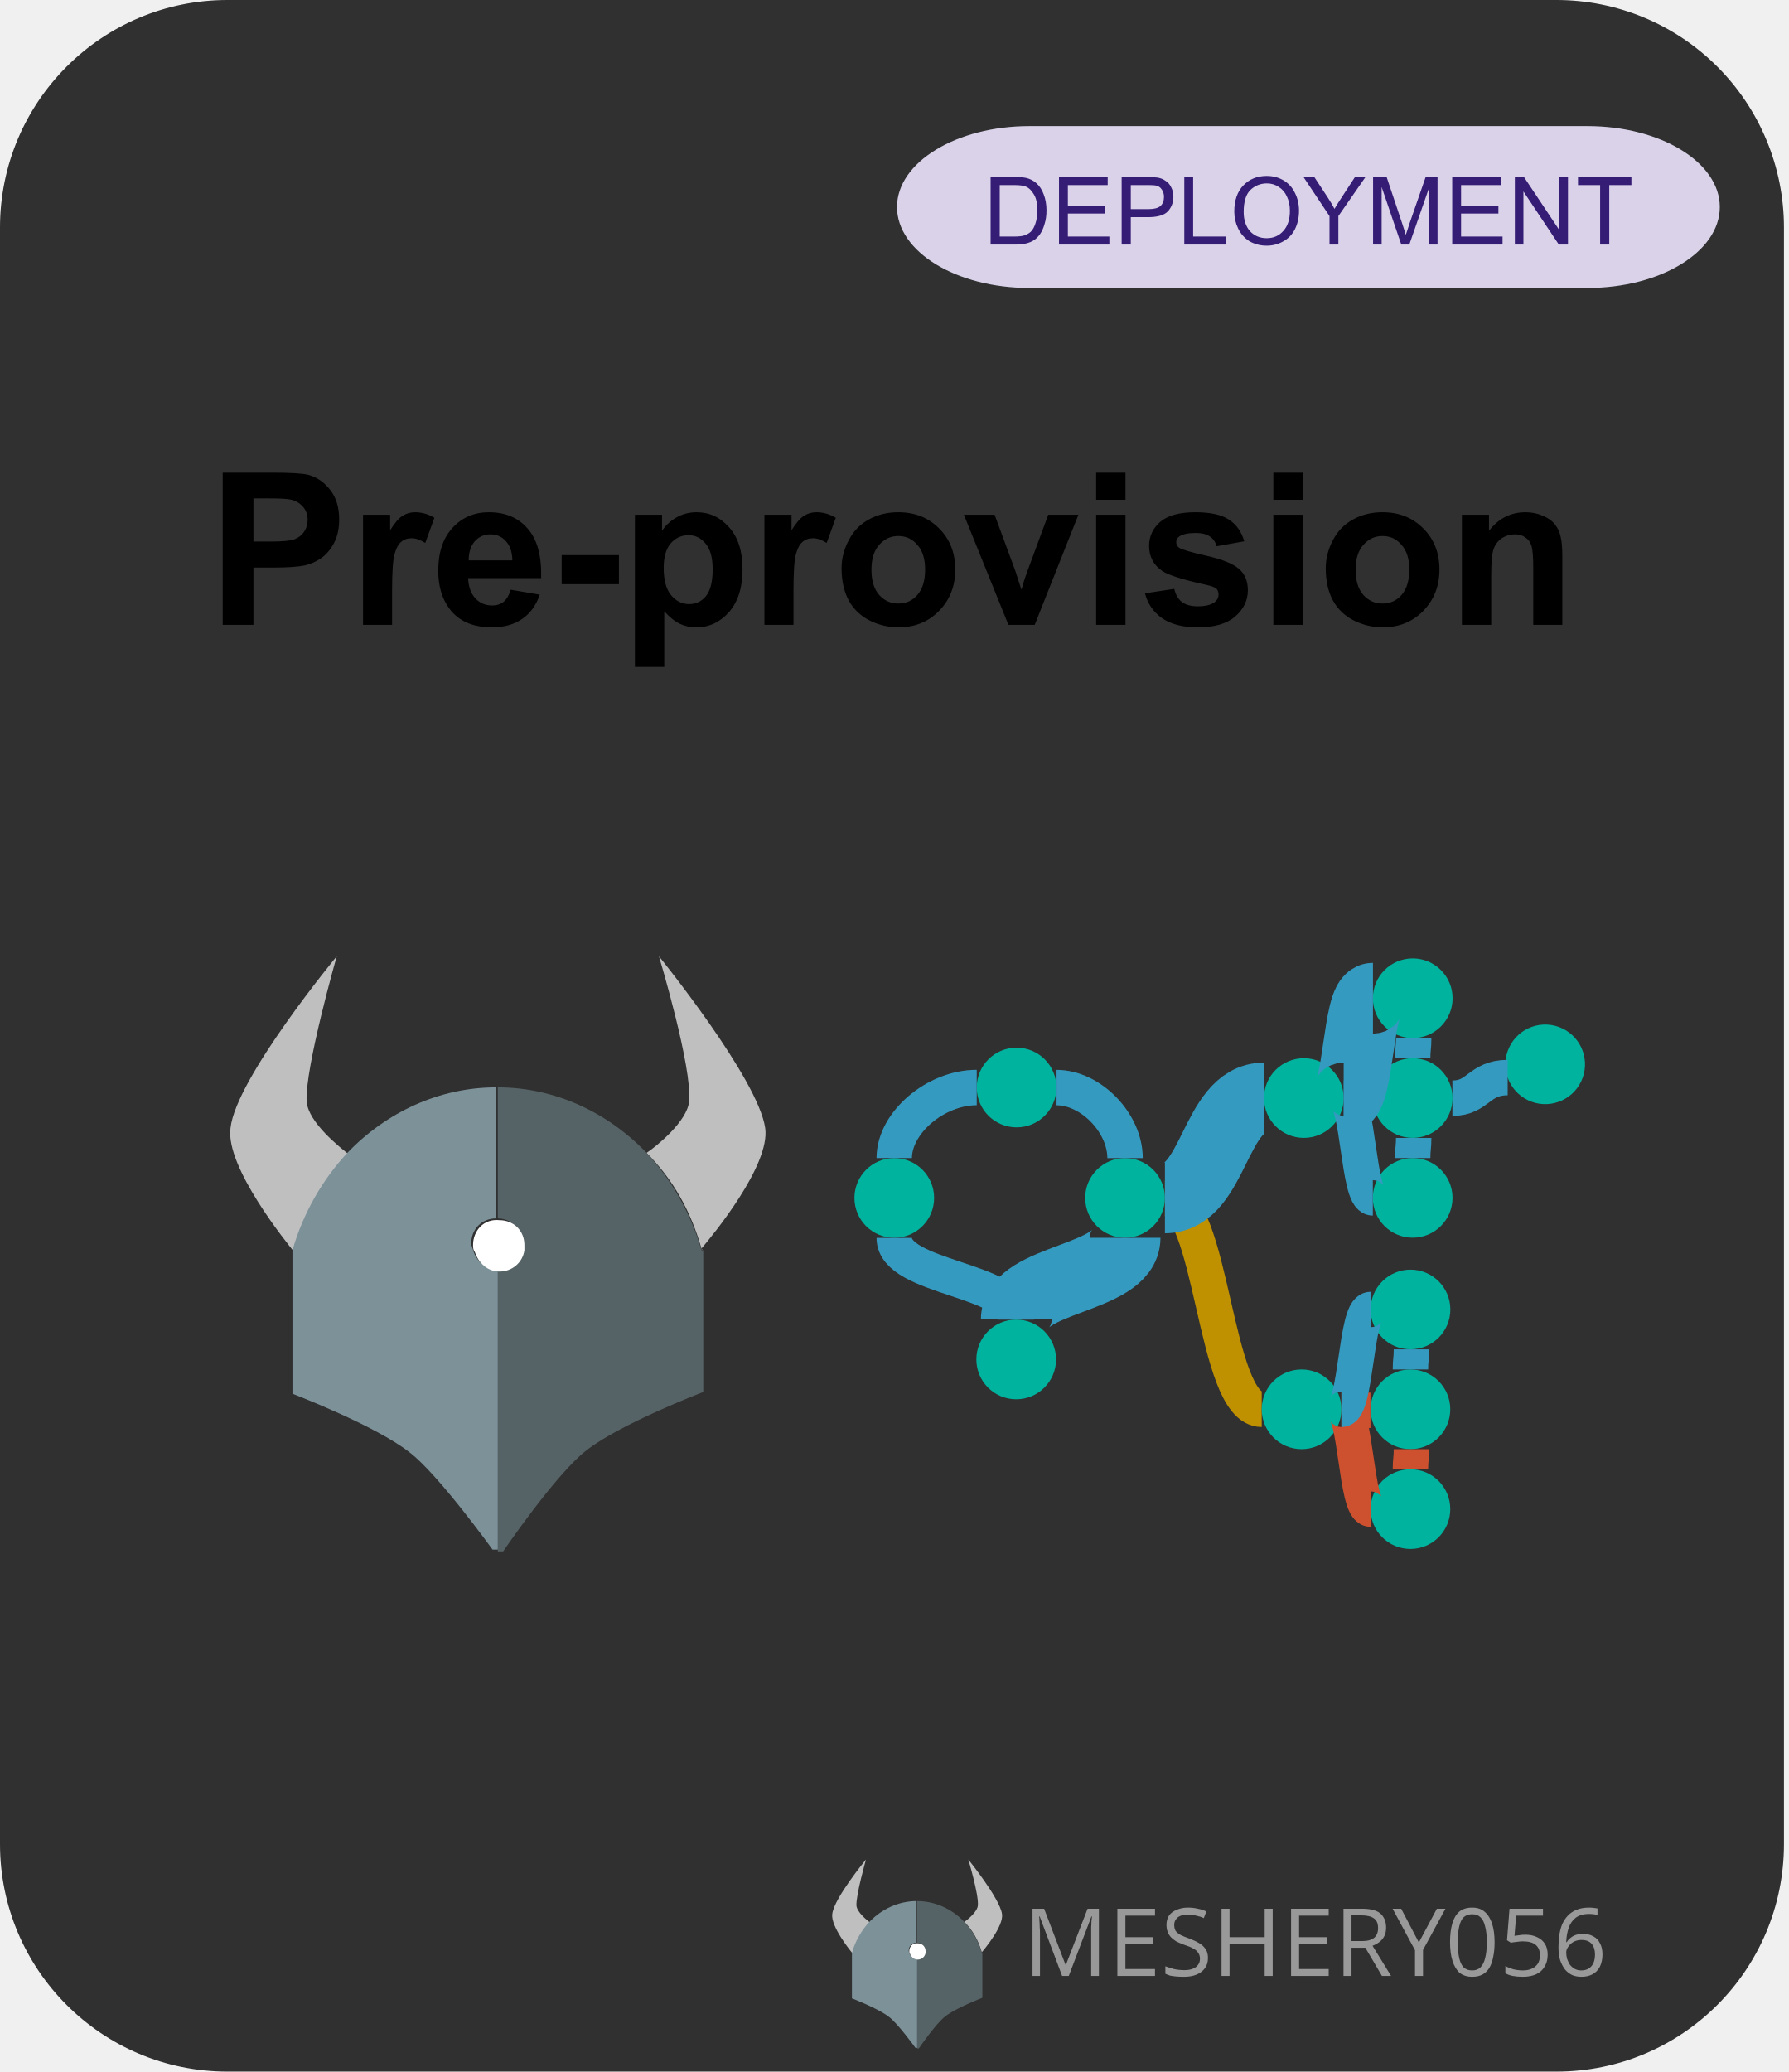
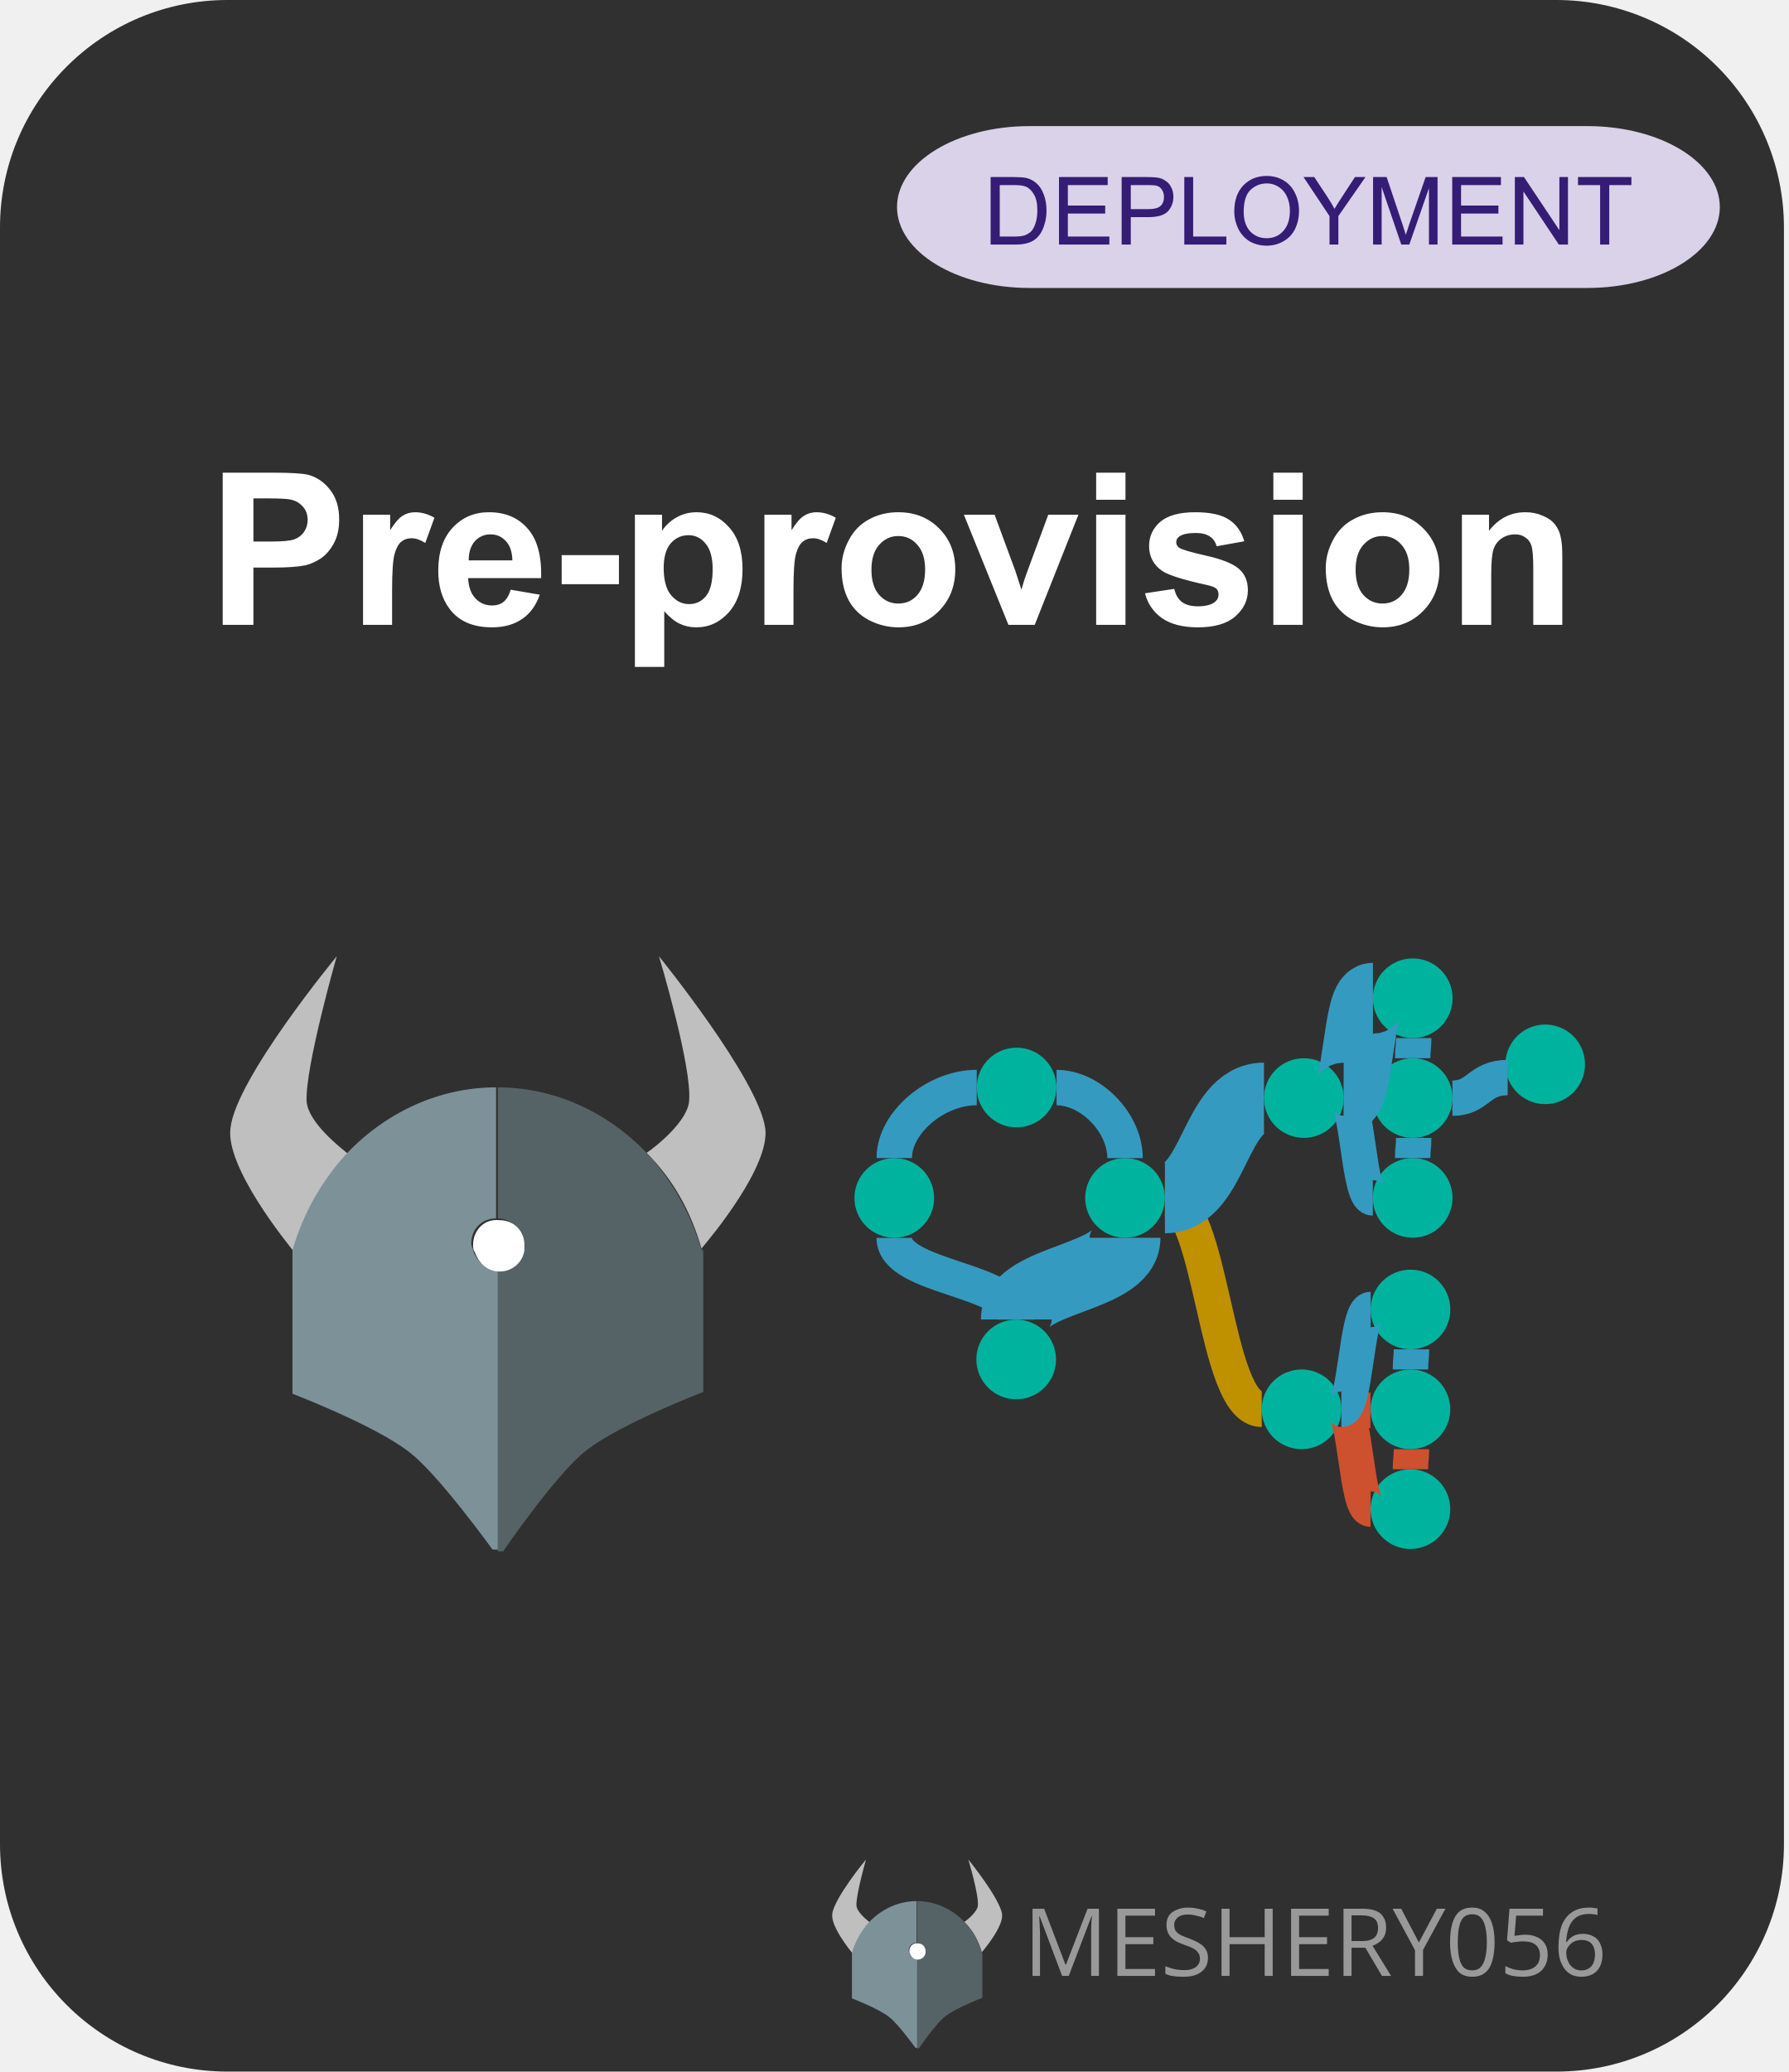
<svg xmlns="http://www.w3.org/2000/svg" width="101" height="117" viewBox="0 0 101 117" fill="none">
  <path fill-rule="evenodd" clip-rule="evenodd" d="M6.10352e-05 12.849C6.10352e-05 5.753 5.753 0 12.849 0H87.907C91.314 0 94.583 1.354 96.992 3.763C99.402 6.173 100.756 9.441 100.756 12.849V104.127C100.756 111.223 95.003 116.976 87.907 116.976H12.849C5.753 116.976 6.10352e-05 111.223 6.10352e-05 104.127V12.849Z" fill="#303030" />
-   <path d="M12.578 35.283V26.69H15.359C16.412 26.69 17.099 26.731 17.422 26.815C17.912 26.95 18.323 27.237 18.656 27.674C18.99 28.101 19.156 28.653 19.156 29.33C19.156 29.862 19.057 30.309 18.859 30.674C18.672 31.028 18.432 31.309 18.141 31.518C17.849 31.716 17.547 31.851 17.234 31.924C16.828 32.007 16.229 32.049 15.438 32.049H14.313V35.283H12.578ZM14.313 28.143V30.58H15.266C15.943 30.58 16.396 30.539 16.625 30.455C16.865 30.362 17.047 30.221 17.172 30.033C17.307 29.835 17.375 29.612 17.375 29.362C17.375 29.049 17.281 28.794 17.094 28.596C16.906 28.388 16.672 28.257 16.391 28.205C16.193 28.164 15.781 28.143 15.156 28.143H14.313ZM22.145 35.283H20.504V29.065H22.035V29.94C22.296 29.523 22.53 29.252 22.738 29.127C22.947 28.992 23.181 28.924 23.442 28.924C23.817 28.924 24.181 29.028 24.535 29.237L24.02 30.658C23.738 30.481 23.483 30.393 23.254 30.393C23.014 30.393 22.817 30.46 22.66 30.596C22.504 30.721 22.379 30.95 22.285 31.283C22.192 31.606 22.145 32.299 22.145 33.362V35.283ZM28.846 33.299L30.486 33.58C30.278 34.184 29.945 34.643 29.486 34.955C29.028 35.268 28.46 35.424 27.783 35.424C26.7 35.424 25.898 35.07 25.377 34.362C24.96 33.799 24.752 33.086 24.752 32.221C24.752 31.19 25.023 30.382 25.564 29.799C26.106 29.216 26.788 28.924 27.611 28.924C28.538 28.924 29.268 29.231 29.799 29.846C30.341 30.45 30.596 31.382 30.564 32.643H26.439C26.46 33.132 26.596 33.513 26.846 33.783C27.096 34.054 27.413 34.19 27.799 34.19C28.049 34.19 28.262 34.122 28.439 33.987C28.617 33.841 28.752 33.612 28.846 33.299ZM28.939 31.643C28.929 31.164 28.804 30.799 28.564 30.549C28.335 30.299 28.049 30.174 27.705 30.174C27.351 30.174 27.054 30.304 26.814 30.565C26.585 30.835 26.471 31.195 26.471 31.643H28.939ZM31.723 32.987V31.346H34.957V32.987H31.723ZM35.859 29.065H37.391V29.971C37.599 29.658 37.87 29.408 38.203 29.221C38.547 29.023 38.927 28.924 39.344 28.924C40.063 28.924 40.672 29.205 41.172 29.768C41.682 30.33 41.938 31.122 41.938 32.143C41.938 33.174 41.682 33.981 41.172 34.565C40.661 35.138 40.047 35.424 39.328 35.424C38.984 35.424 38.672 35.356 38.391 35.221C38.109 35.086 37.818 34.851 37.516 34.518V37.658H35.859V29.065ZM37.484 32.065C37.484 32.763 37.625 33.278 37.906 33.612C38.188 33.945 38.526 34.112 38.922 34.112C39.307 34.112 39.625 33.961 39.875 33.658C40.125 33.346 40.25 32.841 40.25 32.143C40.25 31.497 40.12 31.018 39.859 30.705C39.599 30.382 39.276 30.221 38.891 30.221C38.484 30.221 38.146 30.377 37.875 30.69C37.615 31.002 37.484 31.46 37.484 32.065ZM44.815 35.283H43.174V29.065H44.705V29.94C44.966 29.523 45.2 29.252 45.408 29.127C45.617 28.992 45.851 28.924 46.111 28.924C46.486 28.924 46.851 29.028 47.205 29.237L46.69 30.658C46.408 30.481 46.153 30.393 45.924 30.393C45.684 30.393 45.486 30.46 45.33 30.596C45.174 30.721 45.049 30.95 44.955 31.283C44.861 31.606 44.815 32.299 44.815 33.362V35.283ZM47.531 32.08C47.531 31.539 47.667 31.013 47.938 30.502C48.208 29.981 48.589 29.591 49.078 29.33C49.568 29.059 50.12 28.924 50.734 28.924C51.672 28.924 52.443 29.231 53.047 29.846C53.651 30.45 53.953 31.221 53.953 32.158C53.953 33.096 53.646 33.877 53.031 34.502C52.427 35.117 51.667 35.424 50.75 35.424C50.177 35.424 49.63 35.294 49.109 35.033C48.599 34.773 48.208 34.398 47.938 33.908C47.667 33.408 47.531 32.799 47.531 32.08ZM49.219 32.174C49.219 32.789 49.365 33.263 49.656 33.596C49.948 33.919 50.307 34.08 50.734 34.08C51.172 34.08 51.531 33.919 51.813 33.596C52.104 33.263 52.25 32.783 52.25 32.158C52.25 31.554 52.104 31.091 51.813 30.768C51.531 30.434 51.172 30.268 50.734 30.268C50.307 30.268 49.948 30.434 49.656 30.768C49.365 31.091 49.219 31.559 49.219 32.174ZM56.955 35.283L54.44 29.065H56.174L57.346 32.237L57.69 33.299C57.773 33.028 57.825 32.851 57.846 32.768C57.908 32.591 57.971 32.414 58.033 32.237L59.205 29.065H60.908L58.44 35.283H56.955ZM61.91 28.221V26.69H63.566V28.221H61.91ZM61.91 35.283V29.065H63.566V35.283H61.91ZM64.666 33.502L66.322 33.252C66.395 33.575 66.536 33.82 66.744 33.987C66.963 34.153 67.265 34.237 67.65 34.237C68.078 34.237 68.395 34.158 68.604 34.002C68.749 33.888 68.822 33.742 68.822 33.565C68.822 33.44 68.786 33.336 68.713 33.252C68.63 33.169 68.447 33.096 68.166 33.033C66.833 32.742 65.989 32.476 65.635 32.237C65.145 31.893 64.9 31.424 64.9 30.83C64.9 30.289 65.109 29.835 65.525 29.471C65.953 29.106 66.614 28.924 67.51 28.924C68.364 28.924 68.999 29.065 69.416 29.346C69.833 29.617 70.119 30.023 70.275 30.565L68.713 30.846C68.65 30.606 68.525 30.424 68.338 30.299C68.15 30.164 67.885 30.096 67.541 30.096C67.114 30.096 66.807 30.158 66.619 30.283C66.494 30.367 66.432 30.476 66.432 30.612C66.432 30.737 66.484 30.841 66.588 30.924C66.734 31.028 67.244 31.179 68.119 31.377C69.005 31.575 69.619 31.82 69.963 32.112C70.307 32.403 70.479 32.809 70.479 33.33C70.479 33.903 70.239 34.398 69.76 34.815C69.291 35.221 68.588 35.424 67.65 35.424C66.807 35.424 66.135 35.252 65.635 34.908C65.145 34.565 64.822 34.096 64.666 33.502ZM71.918 28.221V26.69H73.574V28.221H71.918ZM71.918 35.283V29.065H73.574V35.283H71.918ZM74.877 32.08C74.877 31.539 75.012 31.013 75.283 30.502C75.554 29.981 75.934 29.591 76.424 29.33C76.913 29.059 77.466 28.924 78.08 28.924C79.018 28.924 79.788 29.231 80.393 29.846C80.997 30.45 81.299 31.221 81.299 32.158C81.299 33.096 80.992 33.877 80.377 34.502C79.773 35.117 79.012 35.424 78.096 35.424C77.523 35.424 76.976 35.294 76.455 35.033C75.945 34.773 75.554 34.398 75.283 33.908C75.012 33.408 74.877 32.799 74.877 32.08ZM76.564 32.174C76.564 32.789 76.71 33.263 77.002 33.596C77.294 33.919 77.653 34.08 78.08 34.08C78.518 34.08 78.877 33.919 79.158 33.596C79.45 33.263 79.596 32.783 79.596 32.158C79.596 31.554 79.45 31.091 79.158 30.768C78.877 30.434 78.518 30.268 78.08 30.268C77.653 30.268 77.294 30.434 77.002 30.768C76.71 31.091 76.564 31.559 76.564 32.174ZM88.238 35.283H86.598V32.112C86.598 31.434 86.561 30.997 86.488 30.799C86.426 30.601 86.311 30.45 86.145 30.346C85.988 30.231 85.801 30.174 85.582 30.174C85.29 30.174 85.03 30.252 84.801 30.408C84.582 30.565 84.431 30.773 84.348 31.033C84.264 31.294 84.223 31.773 84.223 32.471V35.283H82.567V29.065H84.098V29.971C84.639 29.273 85.327 28.924 86.16 28.924C86.514 28.924 86.843 28.992 87.145 29.127C87.447 29.252 87.676 29.419 87.832 29.627C87.988 29.825 88.093 30.054 88.145 30.315C88.207 30.565 88.238 30.929 88.238 31.408V35.283Z" fill="black" />
+   <path d="M12.578 35.283V26.69H15.359C16.412 26.69 17.099 26.731 17.422 26.815C17.912 26.95 18.323 27.237 18.656 27.674C18.99 28.101 19.156 28.653 19.156 29.33C19.156 29.862 19.057 30.309 18.859 30.674C18.672 31.028 18.432 31.309 18.141 31.518C17.849 31.716 17.547 31.851 17.234 31.924C16.828 32.007 16.229 32.049 15.438 32.049H14.313V35.283H12.578ZM14.313 28.143V30.58H15.266C15.943 30.58 16.396 30.539 16.625 30.455C16.865 30.362 17.047 30.221 17.172 30.033C17.307 29.835 17.375 29.612 17.375 29.362C17.375 29.049 17.281 28.794 17.094 28.596C16.906 28.388 16.672 28.257 16.391 28.205C16.193 28.164 15.781 28.143 15.156 28.143H14.313ZM22.145 35.283H20.504V29.065H22.035V29.94C22.296 29.523 22.53 29.252 22.738 29.127C22.947 28.992 23.181 28.924 23.442 28.924C23.817 28.924 24.181 29.028 24.535 29.237L24.02 30.658C23.738 30.481 23.483 30.393 23.254 30.393C23.014 30.393 22.817 30.46 22.66 30.596C22.504 30.721 22.379 30.95 22.285 31.283C22.192 31.606 22.145 32.299 22.145 33.362V35.283ZM28.846 33.299L30.486 33.58C30.278 34.184 29.945 34.643 29.486 34.955C29.028 35.268 28.46 35.424 27.783 35.424C26.7 35.424 25.898 35.07 25.377 34.362C24.96 33.799 24.752 33.086 24.752 32.221C24.752 31.19 25.023 30.382 25.564 29.799C26.106 29.216 26.788 28.924 27.611 28.924C28.538 28.924 29.268 29.231 29.799 29.846C30.341 30.45 30.596 31.382 30.564 32.643H26.439C26.46 33.132 26.596 33.513 26.846 33.783C27.096 34.054 27.413 34.19 27.799 34.19C28.049 34.19 28.262 34.122 28.439 33.987C28.617 33.841 28.752 33.612 28.846 33.299ZM28.939 31.643C28.929 31.164 28.804 30.799 28.564 30.549C28.335 30.299 28.049 30.174 27.705 30.174C27.351 30.174 27.054 30.304 26.814 30.565C26.585 30.835 26.471 31.195 26.471 31.643H28.939ZM31.723 32.987V31.346H34.957V32.987H31.723ZM35.859 29.065H37.391V29.971C37.599 29.658 37.87 29.408 38.203 29.221C38.547 29.023 38.927 28.924 39.344 28.924C40.063 28.924 40.672 29.205 41.172 29.768C41.682 30.33 41.938 31.122 41.938 32.143C41.938 33.174 41.682 33.981 41.172 34.565C40.661 35.138 40.047 35.424 39.328 35.424C38.984 35.424 38.672 35.356 38.391 35.221C38.109 35.086 37.818 34.851 37.516 34.518V37.658H35.859V29.065ZM37.484 32.065C37.484 32.763 37.625 33.278 37.906 33.612C38.188 33.945 38.526 34.112 38.922 34.112C39.307 34.112 39.625 33.961 39.875 33.658C40.125 33.346 40.25 32.841 40.25 32.143C40.25 31.497 40.12 31.018 39.859 30.705C39.599 30.382 39.276 30.221 38.891 30.221C38.484 30.221 38.146 30.377 37.875 30.69C37.615 31.002 37.484 31.46 37.484 32.065ZM44.815 35.283H43.174V29.065H44.705V29.94C44.966 29.523 45.2 29.252 45.408 29.127C45.617 28.992 45.851 28.924 46.111 28.924C46.486 28.924 46.851 29.028 47.205 29.237L46.69 30.658C46.408 30.481 46.153 30.393 45.924 30.393C45.684 30.393 45.486 30.46 45.33 30.596C45.174 30.721 45.049 30.95 44.955 31.283C44.861 31.606 44.815 32.299 44.815 33.362V35.283ZM47.531 32.08C47.531 31.539 47.667 31.013 47.938 30.502C48.208 29.981 48.589 29.591 49.078 29.33C49.568 29.059 50.12 28.924 50.734 28.924C51.672 28.924 52.443 29.231 53.047 29.846C53.651 30.45 53.953 31.221 53.953 32.158C53.953 33.096 53.646 33.877 53.031 34.502C52.427 35.117 51.667 35.424 50.75 35.424C50.177 35.424 49.63 35.294 49.109 35.033C48.599 34.773 48.208 34.398 47.938 33.908C47.667 33.408 47.531 32.799 47.531 32.08ZM49.219 32.174C49.219 32.789 49.365 33.263 49.656 33.596C49.948 33.919 50.307 34.08 50.734 34.08C51.172 34.08 51.531 33.919 51.813 33.596C52.104 33.263 52.25 32.783 52.25 32.158C52.25 31.554 52.104 31.091 51.813 30.768C51.531 30.434 51.172 30.268 50.734 30.268C50.307 30.268 49.948 30.434 49.656 30.768C49.365 31.091 49.219 31.559 49.219 32.174ZM56.955 35.283L54.44 29.065H56.174L57.346 32.237L57.69 33.299C57.773 33.028 57.825 32.851 57.846 32.768C57.908 32.591 57.971 32.414 58.033 32.237L59.205 29.065H60.908L58.44 35.283H56.955ZM61.91 28.221V26.69H63.566V28.221H61.91ZM61.91 35.283V29.065H63.566V35.283H61.91ZM64.666 33.502L66.322 33.252C66.395 33.575 66.536 33.82 66.744 33.987C66.963 34.153 67.265 34.237 67.65 34.237C68.078 34.237 68.395 34.158 68.604 34.002C68.749 33.888 68.822 33.742 68.822 33.565C68.822 33.44 68.786 33.336 68.713 33.252C68.63 33.169 68.447 33.096 68.166 33.033C66.833 32.742 65.989 32.476 65.635 32.237C65.145 31.893 64.9 31.424 64.9 30.83C64.9 30.289 65.109 29.835 65.525 29.471C65.953 29.106 66.614 28.924 67.51 28.924C68.364 28.924 68.999 29.065 69.416 29.346C69.833 29.617 70.119 30.023 70.275 30.565L68.713 30.846C68.65 30.606 68.525 30.424 68.338 30.299C68.15 30.164 67.885 30.096 67.541 30.096C67.114 30.096 66.807 30.158 66.619 30.283C66.494 30.367 66.432 30.476 66.432 30.612C66.432 30.737 66.484 30.841 66.588 30.924C66.734 31.028 67.244 31.179 68.119 31.377C69.005 31.575 69.619 31.82 69.963 32.112C70.307 32.403 70.479 32.809 70.479 33.33C70.479 33.903 70.239 34.398 69.76 34.815C69.291 35.221 68.588 35.424 67.65 35.424C66.807 35.424 66.135 35.252 65.635 34.908C65.145 34.565 64.822 34.096 64.666 33.502ZM71.918 28.221V26.69H73.574V28.221H71.918ZM71.918 35.283V29.065H73.574V35.283H71.918ZM74.877 32.08C74.877 31.539 75.012 31.013 75.283 30.502C75.554 29.981 75.934 29.591 76.424 29.33C76.913 29.059 77.466 28.924 78.08 28.924C79.018 28.924 79.788 29.231 80.393 29.846C80.997 30.45 81.299 31.221 81.299 32.158C81.299 33.096 80.992 33.877 80.377 34.502C79.773 35.117 79.012 35.424 78.096 35.424C77.523 35.424 76.976 35.294 76.455 35.033C75.945 34.773 75.554 34.398 75.283 33.908C75.012 33.408 74.877 32.799 74.877 32.08ZM76.564 32.174C76.564 32.789 76.71 33.263 77.002 33.596C77.294 33.919 77.653 34.08 78.08 34.08C78.518 34.08 78.877 33.919 79.158 33.596C79.45 33.263 79.596 32.783 79.596 32.158C79.596 31.554 79.45 31.091 79.158 30.768C78.877 30.434 78.518 30.268 78.08 30.268C77.653 30.268 77.294 30.434 77.002 30.768C76.71 31.091 76.564 31.559 76.564 32.174ZM88.238 35.283H86.598V32.112C86.598 31.434 86.561 30.997 86.488 30.799C86.426 30.601 86.311 30.45 86.145 30.346C85.988 30.231 85.801 30.174 85.582 30.174C85.29 30.174 85.03 30.252 84.801 30.408C84.582 30.565 84.431 30.773 84.348 31.033C84.264 31.294 84.223 31.773 84.223 32.471V35.283H82.567V29.065H84.098V29.971C84.639 29.273 85.327 28.924 86.16 28.924C86.514 28.924 86.843 28.992 87.145 29.127C87.447 29.252 87.676 29.419 87.832 29.627C87.988 29.825 88.093 30.054 88.145 30.315C88.207 30.565 88.238 30.929 88.238 31.408V35.283Z" fill="white" />
  <path fill-rule="evenodd" clip-rule="evenodd" d="M58.139 7.121H89.658C93.787 7.121 97.134 9.167 97.134 11.69C97.134 14.214 93.787 16.26 89.658 16.26H58.139C54.01 16.26 50.663 14.214 50.663 11.69C50.663 9.167 54.01 7.121 58.139 7.121Z" fill="#D9D2E9" />
  <path d="M55.949 13.81V9.998H57.261C57.563 9.998 57.792 10.013 57.949 10.045C58.167 10.097 58.355 10.19 58.511 10.326C58.709 10.492 58.855 10.711 58.949 10.982C59.053 11.242 59.105 11.545 59.105 11.888C59.105 12.17 59.069 12.425 58.995 12.654C58.933 12.873 58.85 13.06 58.745 13.216C58.641 13.362 58.527 13.477 58.402 13.56C58.277 13.643 58.126 13.706 57.949 13.748C57.772 13.789 57.563 13.81 57.324 13.81H55.949ZM56.464 13.357H57.277C57.527 13.357 57.719 13.336 57.855 13.295C58.001 13.242 58.12 13.175 58.214 13.091C58.329 12.977 58.417 12.821 58.48 12.623C58.553 12.414 58.589 12.164 58.589 11.873C58.589 11.477 58.522 11.175 58.386 10.966C58.261 10.748 58.105 10.602 57.917 10.529C57.782 10.477 57.563 10.451 57.261 10.451H56.464V13.357ZM59.812 13.81V9.998H62.562V10.451H60.312V11.607H62.421V12.06H60.312V13.357H62.656V13.81H59.812ZM63.35 13.81V9.998H64.788C65.048 9.998 65.246 10.008 65.382 10.029C65.559 10.06 65.71 10.123 65.835 10.216C65.97 10.3 66.074 10.42 66.147 10.576C66.231 10.732 66.272 10.909 66.272 11.107C66.272 11.43 66.168 11.706 65.96 11.935C65.751 12.154 65.376 12.263 64.835 12.263H63.866V13.81H63.35ZM63.866 11.81H64.85C65.173 11.81 65.402 11.753 65.538 11.638C65.673 11.513 65.741 11.341 65.741 11.123C65.741 10.956 65.699 10.815 65.616 10.701C65.543 10.586 65.439 10.513 65.303 10.482C65.22 10.461 65.064 10.451 64.835 10.451H63.866V11.81ZM66.888 13.81V9.998H67.388V13.357H69.263V13.81H66.888ZM69.711 11.951C69.711 11.315 69.883 10.821 70.227 10.466C70.57 10.112 71.008 9.935 71.539 9.935C71.893 9.935 72.211 10.018 72.492 10.185C72.774 10.352 72.987 10.586 73.133 10.888C73.289 11.19 73.367 11.529 73.367 11.904C73.367 12.289 73.289 12.638 73.133 12.951C72.977 13.253 72.753 13.482 72.461 13.638C72.18 13.795 71.873 13.873 71.539 13.873C71.185 13.873 70.862 13.789 70.57 13.623C70.289 13.446 70.076 13.206 69.93 12.904C69.784 12.602 69.711 12.284 69.711 11.951ZM70.242 11.966C70.242 12.425 70.362 12.789 70.602 13.06C70.852 13.321 71.164 13.451 71.539 13.451C71.925 13.451 72.237 13.315 72.477 13.045C72.727 12.774 72.852 12.393 72.852 11.904C72.852 11.591 72.794 11.321 72.68 11.091C72.576 10.862 72.425 10.685 72.227 10.56C72.029 10.425 71.805 10.357 71.555 10.357C71.19 10.357 70.878 10.482 70.617 10.732C70.367 10.982 70.242 11.393 70.242 11.966ZM75.09 13.81V12.201L73.621 9.998H74.231L74.981 11.138C75.126 11.357 75.257 11.576 75.371 11.795C75.486 11.597 75.626 11.373 75.793 11.123L76.527 9.998H77.121L75.59 12.201V13.81H75.09ZM77.55 13.81V9.998H78.316L79.222 12.701C79.305 12.951 79.362 13.138 79.394 13.263C79.446 13.128 79.513 12.925 79.597 12.654L80.519 9.998H81.191V13.81H80.706V10.623L79.597 13.81H79.144L78.034 10.56V13.81H77.55ZM82.02 13.81V9.998H84.77V10.451H82.52V11.607H84.629V12.06H82.52V13.357H84.863V13.81H82.02ZM85.558 13.81V9.998H86.073L88.073 12.998V9.998H88.558V13.81H88.042L86.042 10.81V13.81H85.558ZM90.374 13.81V10.451H89.124V9.998H92.14V10.451H90.89V13.81H90.374Z" fill="#351C75" />
  <path d="M71.261 79.579C69.894 79.579 69.21 76.596 68.527 73.613C67.844 70.63 67.162 67.648 65.796 67.648" stroke="#BF9000" stroke-width="2" stroke-miterlimit="10" stroke-linejoin="round" />
  <path fill-rule="evenodd" clip-rule="evenodd" d="M55.166 61.409C55.166 60.166 56.173 59.159 57.416 59.159C58.013 59.159 58.586 59.396 59.008 59.818C59.43 60.24 59.667 60.812 59.667 61.409C59.667 62.651 58.659 63.659 57.416 63.659C56.173 63.659 55.166 62.651 55.166 61.409Z" fill="#00B39F" />
  <path fill-rule="evenodd" clip-rule="evenodd" d="M48.258 67.644C48.258 66.402 49.265 65.394 50.508 65.394C51.105 65.394 51.678 65.632 52.1 66.053C52.522 66.475 52.759 67.047 52.759 67.644C52.759 68.887 51.751 69.894 50.508 69.894C49.265 69.894 48.258 68.887 48.258 67.644Z" fill="#00B39F" />
  <path d="M55.166 61.409C52.836 61.409 50.506 63.4 50.506 65.391" stroke="#359AC0" stroke-width="2" stroke-miterlimit="10" stroke-linejoin="round" />
  <path fill-rule="evenodd" clip-rule="evenodd" d="M86.301 62.127C85.181 61.591 84.708 60.249 85.244 59.13C85.502 58.592 85.962 58.179 86.525 57.981C87.087 57.782 87.705 57.816 88.243 58.073C89.362 58.609 89.836 59.951 89.3 61.07C88.763 62.19 87.421 62.663 86.301 62.127Z" fill="#00B39F" />
  <path fill-rule="evenodd" clip-rule="evenodd" d="M61.291 67.643C61.291 66.401 62.299 65.394 63.542 65.394C64.139 65.394 64.711 65.631 65.133 66.052C65.555 66.474 65.792 67.047 65.792 67.643C65.792 68.886 64.785 69.893 63.542 69.893C62.299 69.893 61.291 68.886 61.291 67.643Z" fill="#00B39F" />
  <path fill-rule="evenodd" clip-rule="evenodd" d="M55.144 76.764C55.144 75.521 56.152 74.514 57.395 74.514C57.992 74.514 58.564 74.751 58.986 75.173C59.408 75.595 59.645 76.167 59.645 76.764C59.645 78.006 58.638 79.013 57.395 79.013C56.152 79.013 55.144 78.006 55.144 76.764Z" fill="#00B39F" />
  <path d="M63.542 69.893C63.542 71.048 62.007 71.627 60.471 72.204C58.936 72.78 57.401 73.355 57.401 74.507" stroke="#359AC0" stroke-width="4" stroke-miterlimit="10" stroke-linejoin="round" />
  <path d="M85.152 60.847C84.341 60.847 83.92 61.138 83.53 61.429C83.14 61.72 82.781 62.011 82.031 62.011" stroke="#359AC0" stroke-width="2" stroke-miterlimit="10" stroke-linejoin="round" />
  <path d="M57.395 74.514C57.395 73.359 55.673 72.781 53.95 72.204C52.228 71.627 50.506 71.052 50.506 69.9" stroke="#359AC0" stroke-width="2" stroke-miterlimit="10" stroke-linejoin="round" />
  <path d="M63.542 65.394C63.542 63.403 61.608 61.412 59.673 61.412" stroke="#359AC0" stroke-width="2" stroke-miterlimit="10" stroke-linejoin="round" />
  <path fill-rule="evenodd" clip-rule="evenodd" d="M79.787 69.89C78.544 69.89 77.536 68.883 77.536 67.64C77.536 67.044 77.773 66.472 78.195 66.05C78.618 65.628 79.19 65.391 79.787 65.391C81.03 65.391 82.037 66.398 82.037 67.64C82.037 68.883 81.03 69.89 79.787 69.89Z" fill="#00B39F" />
  <path fill-rule="evenodd" clip-rule="evenodd" d="M73.639 64.254C72.396 64.254 71.388 63.247 71.388 62.004C71.388 61.408 71.626 60.835 72.047 60.413C72.47 59.992 73.042 59.755 73.639 59.755C74.882 59.755 75.89 60.762 75.89 62.004C75.89 63.247 74.882 64.254 73.639 64.254Z" fill="#00B39F" />
  <path fill-rule="evenodd" clip-rule="evenodd" d="M79.787 64.254C78.544 64.254 77.536 63.247 77.536 62.004C77.536 61.408 77.773 60.835 78.195 60.413C78.618 59.992 79.19 59.755 79.787 59.755C81.03 59.755 82.037 60.762 82.037 62.004C82.037 63.247 81.03 64.254 79.787 64.254Z" fill="#00B39F" />
  <path d="M77.536 67.64C77.125 67.64 76.918 66.232 76.713 64.823C76.508 63.414 76.305 62.005 75.897 62.005" stroke="#359AC0" stroke-width="2" stroke-miterlimit="10" stroke-linejoin="round" />
  <path d="M79.787 65.391C79.787 65.107 79.801 64.964 79.816 64.822C79.83 64.68 79.844 64.539 79.844 64.255" stroke="#359AC0" stroke-width="2" stroke-miterlimit="10" stroke-linejoin="round" />
  <path d="M71.388 62.004C69.989 62.004 69.29 63.413 68.59 64.822C67.891 66.231 67.192 67.639 65.794 67.639" stroke="#359AC0" stroke-width="4" stroke-miterlimit="10" stroke-linejoin="round" />
  <path fill-rule="evenodd" clip-rule="evenodd" d="M79.79 58.618C78.547 58.618 77.539 57.611 77.539 56.368C77.539 55.772 77.776 55.199 78.198 54.777C78.621 54.355 79.193 54.118 79.79 54.118C81.033 54.118 82.041 55.126 82.041 56.368C82.041 57.611 81.033 58.618 79.79 58.618Z" fill="#00B39F" />
  <path d="M79.787 59.755C79.787 59.471 79.801 59.328 79.816 59.186C79.83 59.044 79.844 58.903 79.844 58.619" stroke="#359AC0" stroke-width="2" stroke-miterlimit="10" stroke-linejoin="round" />
  <path d="M75.89 62.004C76.302 62.004 76.508 60.596 76.715 59.187C76.921 57.778 77.129 56.369 77.543 56.369" stroke="#359AC0" stroke-width="4" stroke-miterlimit="10" stroke-linejoin="round" />
  <path fill-rule="evenodd" clip-rule="evenodd" d="M79.66 87.465C78.417 87.465 77.409 86.457 77.409 85.215C77.409 84.618 77.646 84.046 78.068 83.624C78.49 83.202 79.063 82.965 79.66 82.965C80.903 82.965 81.91 83.972 81.91 85.215C81.91 86.457 80.903 87.465 79.66 87.465Z" fill="#00B39F" />
  <path fill-rule="evenodd" clip-rule="evenodd" d="M73.512 81.829C72.269 81.829 71.261 80.821 71.261 79.579C71.261 78.982 71.498 78.41 71.921 77.988C72.343 77.566 72.915 77.329 73.512 77.329C74.755 77.329 75.763 78.336 75.763 79.579C75.763 80.821 74.755 81.829 73.512 81.829Z" fill="#00B39F" />
  <path fill-rule="evenodd" clip-rule="evenodd" d="M79.66 81.829C78.417 81.829 77.409 80.821 77.409 79.579C77.409 78.982 77.646 78.41 78.068 77.988C78.49 77.566 79.063 77.329 79.66 77.329C80.903 77.329 81.91 78.336 81.91 79.579C81.91 80.821 80.903 81.829 79.66 81.829Z" fill="#00B39F" />
  <path d="M77.409 85.215C76.998 85.215 76.791 83.806 76.586 82.397C76.381 80.989 76.178 79.58 75.77 79.58" stroke="#CD502F" stroke-width="2" stroke-miterlimit="10" stroke-linejoin="round" />
  <path d="M75.763 79.579C76.174 79.579 76.381 79.593 76.586 79.608C76.791 79.622 76.994 79.636 77.402 79.636" stroke="#CD502F" stroke-width="2" stroke-miterlimit="10" stroke-linejoin="round" />
  <path d="M79.66 82.965C79.66 82.681 79.674 82.539 79.689 82.397C79.703 82.255 79.717 82.113 79.717 81.83" stroke="#CD502F" stroke-width="2" stroke-miterlimit="10" stroke-linejoin="round" />
  <path fill-rule="evenodd" clip-rule="evenodd" d="M79.663 76.192C78.42 76.192 77.412 75.185 77.412 73.943C77.412 73.346 77.65 72.774 78.072 72.352C78.494 71.93 79.066 71.693 79.663 71.693C80.906 71.693 81.914 72.7 81.914 73.943C81.914 75.185 80.906 76.192 79.663 76.192Z" fill="#00B39F" />
  <path d="M79.66 77.329C79.66 77.045 79.674 76.903 79.689 76.761C79.703 76.619 79.717 76.477 79.717 76.194" stroke="#359AC0" stroke-width="2" stroke-miterlimit="10" stroke-linejoin="round" />
  <path d="M75.763 79.579C76.175 79.579 76.381 78.17 76.588 76.761C76.794 75.353 77.002 73.944 77.416 73.944" stroke="#359AC0" stroke-width="2" stroke-miterlimit="10" stroke-linejoin="round" />
  <path d="M59.988 111.575L58.722 108.216H58.691C58.702 108.279 58.707 108.362 58.707 108.466C58.717 108.57 58.722 108.685 58.722 108.81C58.733 108.924 58.738 109.044 58.738 109.169V111.575H58.316V107.779H58.972L60.176 110.935H60.207L61.426 107.779H62.066V111.575H61.629V109.138C61.629 109.023 61.629 108.914 61.629 108.81C61.639 108.695 61.644 108.586 61.644 108.482C61.655 108.378 61.665 108.289 61.676 108.216H61.644L60.363 111.575H59.988ZM65.233 111.575H63.108V107.779H65.233V108.169H63.562V109.388H65.14V109.779H63.562V111.185H65.233V111.575ZM68.225 110.56C68.225 110.789 68.168 110.982 68.053 111.138C67.939 111.294 67.783 111.414 67.585 111.497C67.387 111.581 67.147 111.622 66.866 111.622C66.731 111.622 66.595 111.617 66.46 111.607C66.335 111.596 66.215 111.581 66.1 111.56C65.996 111.529 65.902 111.492 65.819 111.45V111.029C65.954 111.081 66.116 111.133 66.303 111.185C66.491 111.226 66.689 111.247 66.897 111.247C67.085 111.247 67.241 111.221 67.366 111.169C67.501 111.117 67.6 111.044 67.663 110.95C67.736 110.857 67.772 110.742 67.772 110.607C67.772 110.471 67.741 110.362 67.678 110.279C67.626 110.185 67.533 110.101 67.397 110.029C67.272 109.956 67.095 109.883 66.866 109.81C66.699 109.747 66.553 109.685 66.428 109.622C66.314 109.549 66.215 109.471 66.132 109.388C66.048 109.294 65.986 109.19 65.944 109.075C65.902 108.961 65.882 108.831 65.882 108.685C65.882 108.487 65.928 108.315 66.022 108.169C66.126 108.023 66.272 107.914 66.46 107.841C66.647 107.758 66.856 107.716 67.085 107.716C67.293 107.716 67.481 107.737 67.647 107.779C67.824 107.81 67.986 107.862 68.132 107.935L67.991 108.31C67.856 108.247 67.71 108.2 67.553 108.169C67.397 108.128 67.241 108.107 67.085 108.107C66.918 108.107 66.777 108.133 66.663 108.185C66.559 108.226 66.475 108.294 66.413 108.388C66.35 108.471 66.319 108.57 66.319 108.685C66.319 108.82 66.345 108.935 66.397 109.029C66.46 109.112 66.553 109.19 66.678 109.263C66.803 109.325 66.97 109.393 67.178 109.466C67.397 109.549 67.585 109.638 67.741 109.732C67.897 109.825 68.017 109.94 68.1 110.075C68.184 110.2 68.225 110.362 68.225 110.56ZM71.881 111.575H71.428V109.779H69.444V111.575H68.991V107.779H69.444V109.388H71.428V107.779H71.881V111.575ZM75.044 111.575H72.919V107.779H75.044V108.169H73.372V109.388H74.95V109.779H73.372V111.185H75.044V111.575ZM76.911 107.779C77.224 107.779 77.479 107.815 77.677 107.888C77.885 107.961 78.036 108.081 78.13 108.247C78.234 108.404 78.286 108.601 78.286 108.841C78.286 109.039 78.25 109.206 78.177 109.341C78.104 109.476 78.01 109.586 77.895 109.669C77.781 109.753 77.656 109.82 77.52 109.872L78.567 111.575H78.052L77.114 109.982H76.333V111.575H75.88V107.779H76.911ZM76.88 108.154H76.333V109.607H76.927C77.239 109.607 77.468 109.544 77.614 109.419C77.76 109.294 77.833 109.112 77.833 108.872C77.833 108.612 77.755 108.43 77.599 108.325C77.442 108.211 77.203 108.154 76.88 108.154ZM80.137 109.685L81.153 107.779H81.637L80.371 110.107V111.575H79.918V110.122L78.653 107.779H79.137L80.137 109.685ZM84.413 109.669C84.413 109.982 84.387 110.258 84.335 110.497C84.293 110.737 84.22 110.945 84.116 111.122C84.012 111.289 83.882 111.414 83.725 111.497C83.569 111.581 83.376 111.622 83.147 111.622C82.866 111.622 82.632 111.549 82.444 111.404C82.267 111.247 82.132 111.023 82.038 110.732C81.944 110.44 81.897 110.086 81.897 109.669C81.897 109.263 81.939 108.914 82.022 108.622C82.105 108.331 82.236 108.107 82.413 107.95C82.6 107.794 82.845 107.716 83.147 107.716C83.439 107.716 83.673 107.794 83.85 107.95C84.038 108.107 84.178 108.331 84.272 108.622C84.366 108.914 84.413 109.263 84.413 109.669ZM82.335 109.669C82.335 110.023 82.361 110.32 82.413 110.56C82.465 110.789 82.548 110.966 82.663 111.091C82.788 111.206 82.949 111.263 83.147 111.263C83.345 111.263 83.501 111.206 83.616 111.091C83.741 110.966 83.829 110.789 83.882 110.56C83.944 110.32 83.975 110.023 83.975 109.669C83.975 109.315 83.944 109.023 83.882 108.794C83.829 108.555 83.741 108.378 83.616 108.263C83.501 108.148 83.345 108.091 83.147 108.091C82.949 108.091 82.788 108.148 82.663 108.263C82.548 108.378 82.465 108.555 82.413 108.794C82.361 109.023 82.335 109.315 82.335 109.669ZM86.147 109.247C86.407 109.247 86.631 109.294 86.819 109.388C87.006 109.471 87.152 109.596 87.256 109.763C87.36 109.93 87.412 110.133 87.412 110.372C87.412 110.633 87.355 110.857 87.24 111.044C87.136 111.232 86.975 111.378 86.756 111.482C86.548 111.575 86.298 111.622 86.006 111.622C85.808 111.622 85.621 111.607 85.444 111.575C85.277 111.544 85.136 111.492 85.022 111.419V111.013C85.147 111.086 85.298 111.148 85.475 111.2C85.662 111.242 85.839 111.263 86.006 111.263C86.204 111.263 86.371 111.232 86.506 111.169C86.652 111.107 86.766 111.013 86.85 110.888C86.933 110.763 86.975 110.601 86.975 110.404C86.975 110.154 86.897 109.961 86.74 109.825C86.584 109.69 86.339 109.622 86.006 109.622C85.902 109.622 85.782 109.633 85.647 109.654C85.522 109.664 85.418 109.68 85.334 109.7L85.115 109.56L85.256 107.779H87.147V108.169H85.631L85.537 109.31C85.6 109.299 85.683 109.289 85.787 109.279C85.891 109.258 86.011 109.247 86.147 109.247ZM88.021 109.95C88.021 109.721 88.037 109.497 88.068 109.279C88.1 109.06 88.152 108.857 88.225 108.669C88.308 108.482 88.412 108.32 88.537 108.185C88.672 108.039 88.839 107.924 89.037 107.841C89.235 107.758 89.475 107.716 89.756 107.716C89.829 107.716 89.912 107.721 90.006 107.732C90.1 107.742 90.172 107.753 90.225 107.763V108.138C90.162 108.117 90.089 108.101 90.006 108.091C89.922 108.081 89.839 108.075 89.756 108.075C89.433 108.075 89.178 108.148 88.99 108.294C88.813 108.43 88.683 108.617 88.6 108.857C88.516 109.096 88.469 109.367 88.459 109.669H88.49C88.542 109.575 88.61 109.497 88.693 109.435C88.777 109.362 88.876 109.305 88.99 109.263C89.115 109.221 89.256 109.2 89.412 109.2C89.631 109.2 89.823 109.247 89.99 109.341C90.157 109.424 90.282 109.555 90.365 109.732C90.459 109.898 90.506 110.107 90.506 110.357C90.506 110.617 90.459 110.846 90.365 111.044C90.271 111.232 90.131 111.378 89.943 111.482C89.766 111.575 89.558 111.622 89.318 111.622C89.131 111.622 88.959 111.591 88.803 111.529C88.646 111.456 88.511 111.351 88.396 111.216C88.282 111.07 88.188 110.893 88.115 110.685C88.053 110.476 88.021 110.232 88.021 109.95ZM89.303 111.263C89.542 111.263 89.73 111.19 89.865 111.044C90.011 110.888 90.084 110.659 90.084 110.357C90.084 110.107 90.021 109.909 89.896 109.763C89.771 109.617 89.579 109.544 89.318 109.544C89.152 109.544 89.001 109.581 88.865 109.654C88.74 109.726 88.641 109.82 88.568 109.935C88.495 110.039 88.459 110.143 88.459 110.247C88.459 110.362 88.475 110.482 88.506 110.607C88.547 110.721 88.6 110.831 88.662 110.935C88.735 111.029 88.823 111.107 88.928 111.169C89.042 111.232 89.167 111.263 89.303 111.263Z" fill="#999999" />
  <path d="M16.618 70.7C17.218 68.6 18.318 66.7 19.718 65.2C19.218 64.8 17.418 63.4 17.318 62.2C17.218 60.3 19.018 54 19.018 54C19.018 54 13.318 60.9 13.018 63.7C12.718 65.9 16.218 70.2 16.618 70.7ZM39.618 70.5C39.618 70.6 39.718 70.6 39.618 70.5C40.218 69.8 43.518 65.8 43.218 63.7C42.818 60.9 37.218 54 37.218 54C37.218 54 39.118 60.3 38.918 62.2C38.818 63.3 37.118 64.7 36.518 65.1C38.018 66.6 39.018 68.4 39.618 70.5Z" fill="#BFBFBF" />
  <path d="M39.618 70.6C39.018 68.5 37.918 66.6 36.518 65.1C34.318 62.8 31.318 61.4 28.118 61.4V68.8C28.918 68.8 29.518 69.5 29.518 70.2C29.518 70.3 29.518 70.4 29.518 70.5C29.418 71.2 28.818 71.7 28.118 71.7V74.5V87.6H28.418C28.418 87.6 31.418 83.2 33.118 81.9C35.018 80.4 39.718 78.6 39.718 78.6V70.6H39.618Z" fill="#566366" />
  <path d="M28.118 74.5V71.7C27.418 71.7 26.918 71.2 26.718 70.6C26.718 70.5 26.618 70.4 26.618 70.2C26.618 69.4 27.218 68.8 28.018 68.8V61.4C24.818 61.4 21.818 62.8 19.618 65.1C18.218 66.6 17.118 68.5 16.518 70.6V78.7C16.518 78.7 21.218 80.5 23.118 82C24.718 83.2 27.818 87.5 27.818 87.5H28.118V74.5Z" fill="#7D9199" />
  <path d="M26.718 70.3C26.718 70.4 26.718 70.6 26.818 70.7C27.018 71.3 27.518 71.8 28.218 71.8C28.918 71.8 29.518 71.3 29.618 70.6C29.618 70.5 29.618 70.4 29.618 70.3C29.618 69.5 29.018 68.9 28.218 68.9C27.318 68.8 26.718 69.5 26.718 70.3Z" fill="white" />
  <path d="M48.149 110.302C48.339 109.635 48.688 109.032 49.133 108.556C48.974 108.429 48.403 107.984 48.371 107.603C48.339 107 48.911 105 48.911 105C48.911 105 47.101 107.191 47.006 108.08C46.91 108.778 48.022 110.143 48.149 110.302ZM55.451 110.239C55.451 110.27 55.483 110.27 55.451 110.239C55.641 110.016 56.689 108.746 56.594 108.08C56.467 107.191 54.689 105 54.689 105C54.689 105 55.292 107 55.229 107.603C55.197 107.953 54.657 108.397 54.467 108.524C54.943 109 55.26 109.572 55.451 110.239Z" fill="#BFBFBF" />
  <path d="M55.451 110.27C55.26 109.604 54.911 109 54.467 108.524C53.768 107.794 52.816 107.349 51.8 107.349V109.699C52.054 109.699 52.244 109.921 52.244 110.143C52.244 110.175 52.244 110.207 52.244 110.239C52.213 110.461 52.022 110.62 51.8 110.62V111.508V115.668H51.895C51.895 115.668 52.847 114.271 53.387 113.858C53.99 113.382 55.483 112.81 55.483 112.81V110.27H55.451Z" fill="#566366" />
  <path d="M51.8 111.508V110.62C51.578 110.62 51.419 110.461 51.355 110.27C51.355 110.239 51.324 110.207 51.324 110.143C51.324 109.889 51.514 109.699 51.768 109.699V107.349C50.752 107.349 49.8 107.794 49.101 108.524C48.657 109 48.307 109.604 48.117 110.27V112.842C48.117 112.842 49.609 113.413 50.212 113.89C50.72 114.271 51.705 115.636 51.705 115.636H51.8V111.508Z" fill="#7D9199" />
  <path d="M51.355 110.175C51.355 110.207 51.355 110.27 51.387 110.302C51.451 110.493 51.609 110.651 51.832 110.651C52.054 110.651 52.244 110.493 52.276 110.27C52.276 110.239 52.276 110.207 52.276 110.175C52.276 109.921 52.086 109.731 51.832 109.731C51.546 109.699 51.355 109.921 51.355 110.175Z" fill="white" />
</svg>
